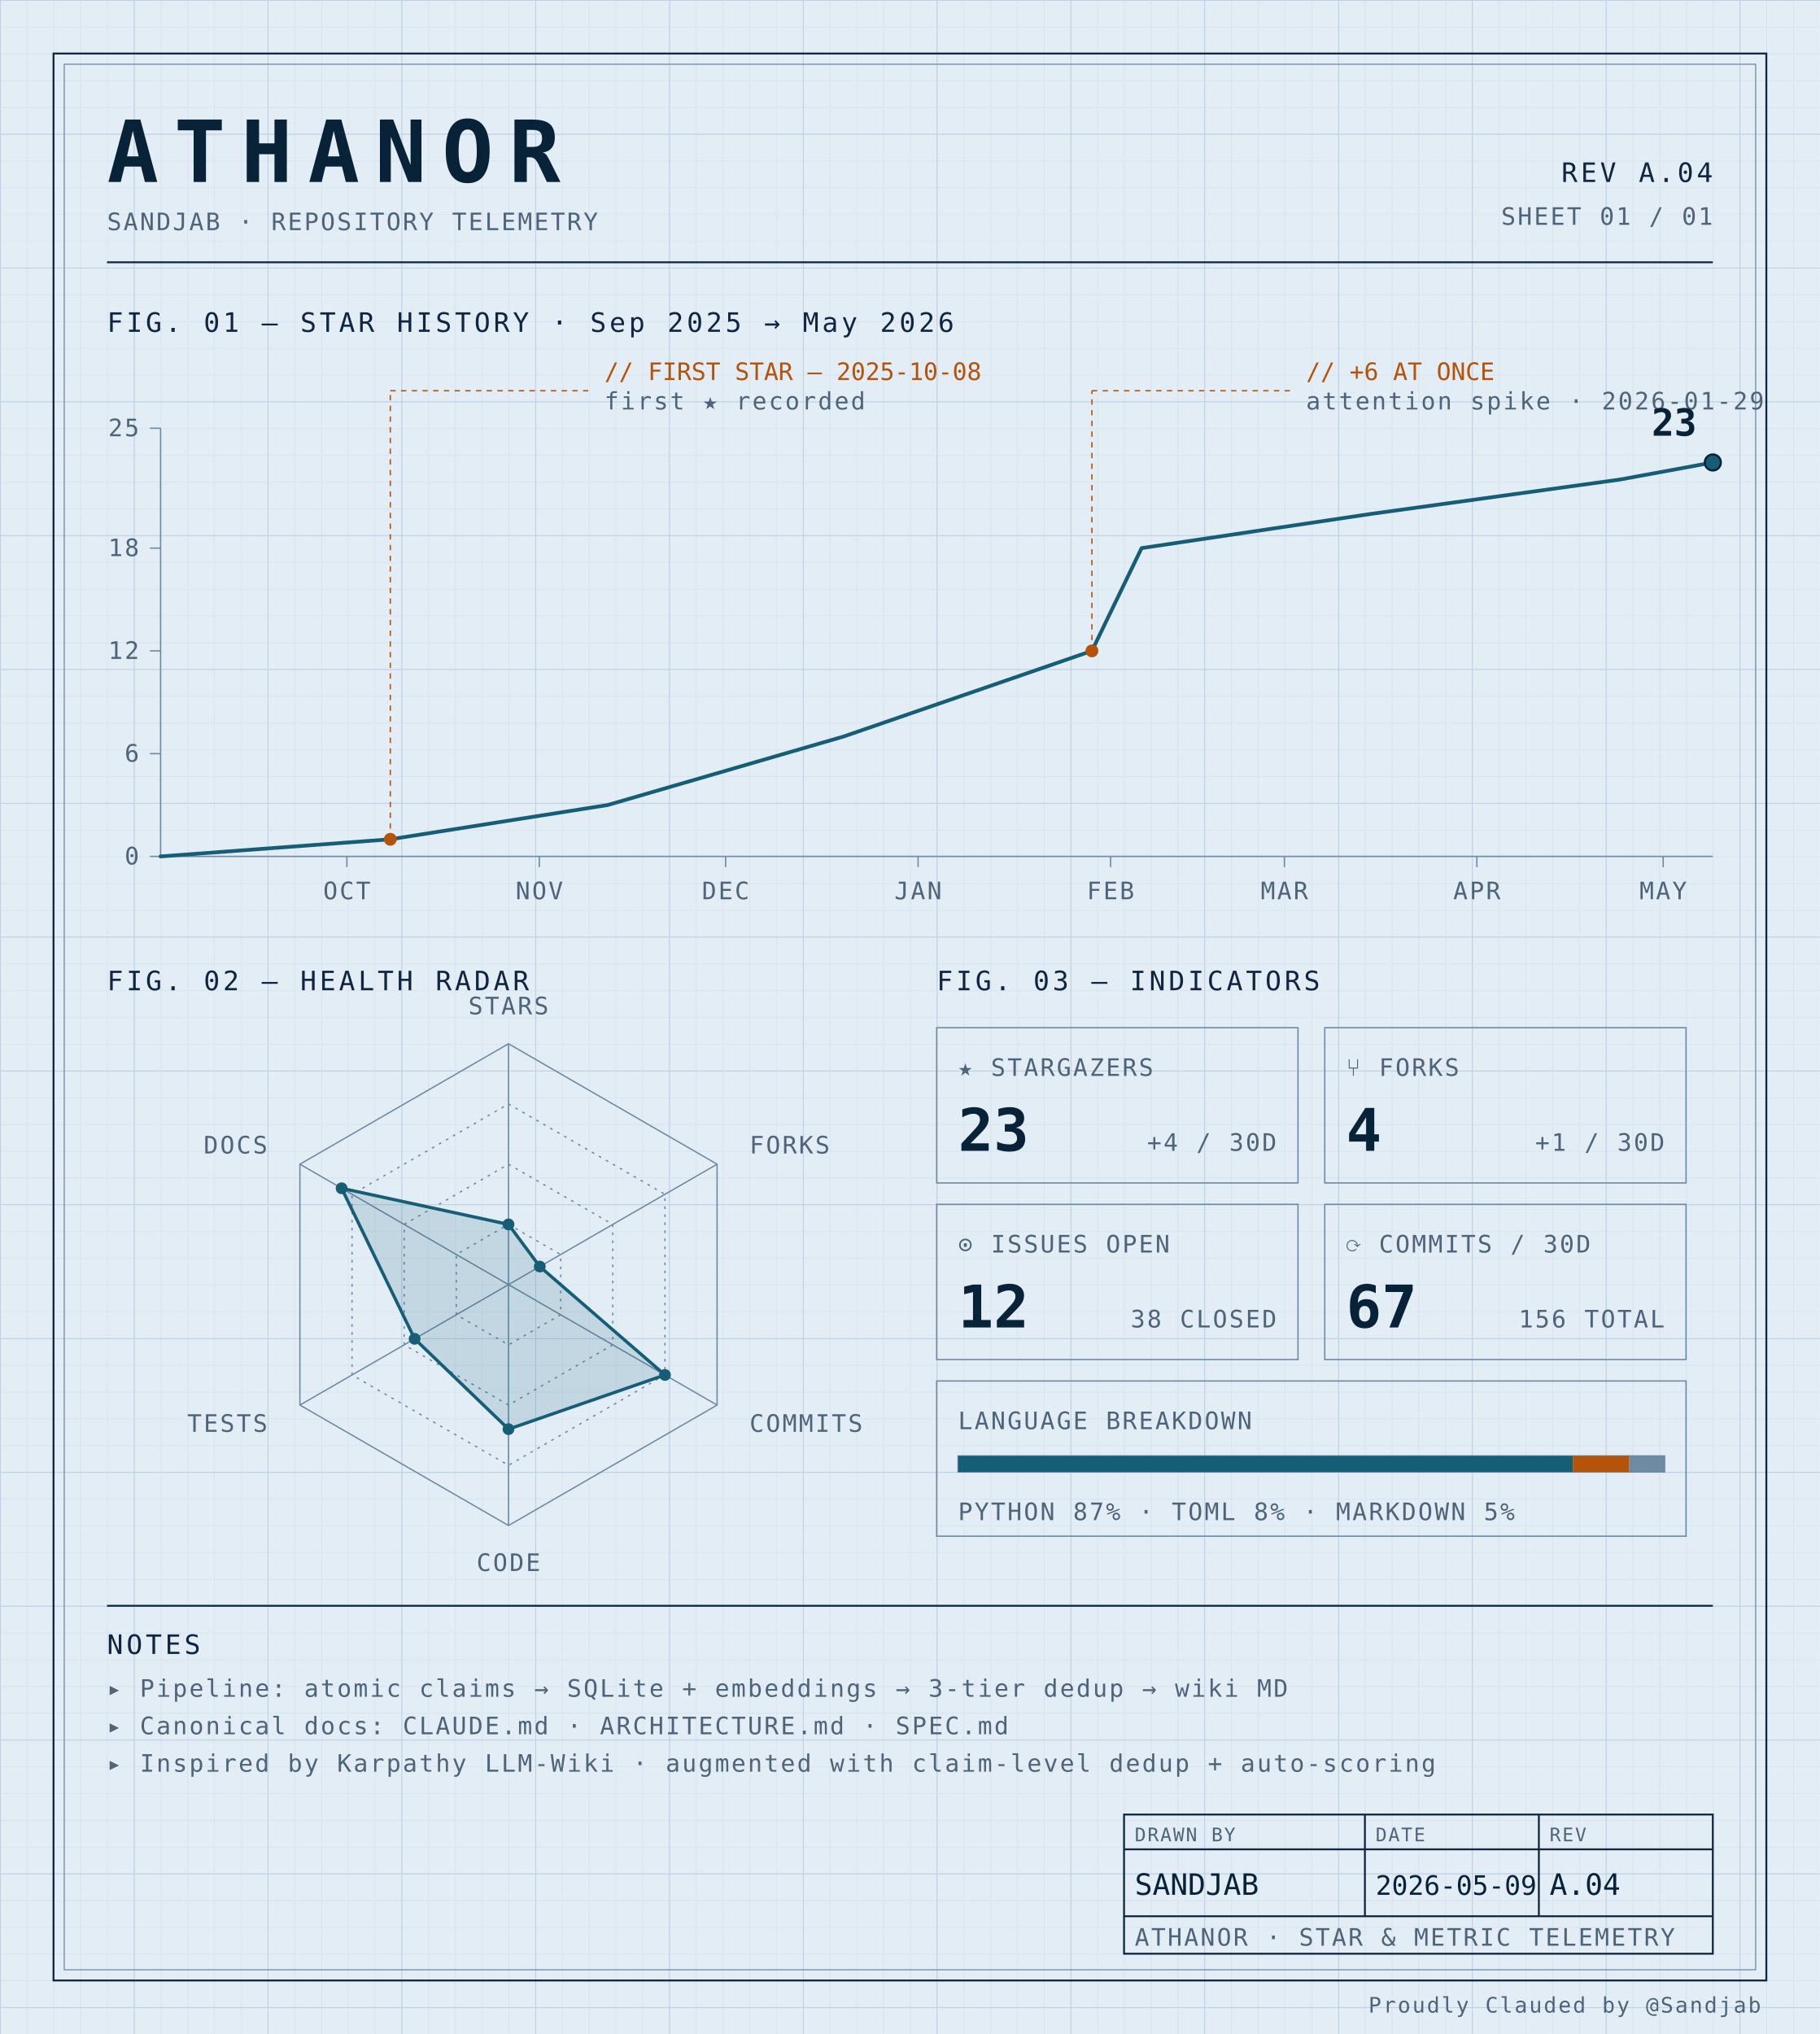
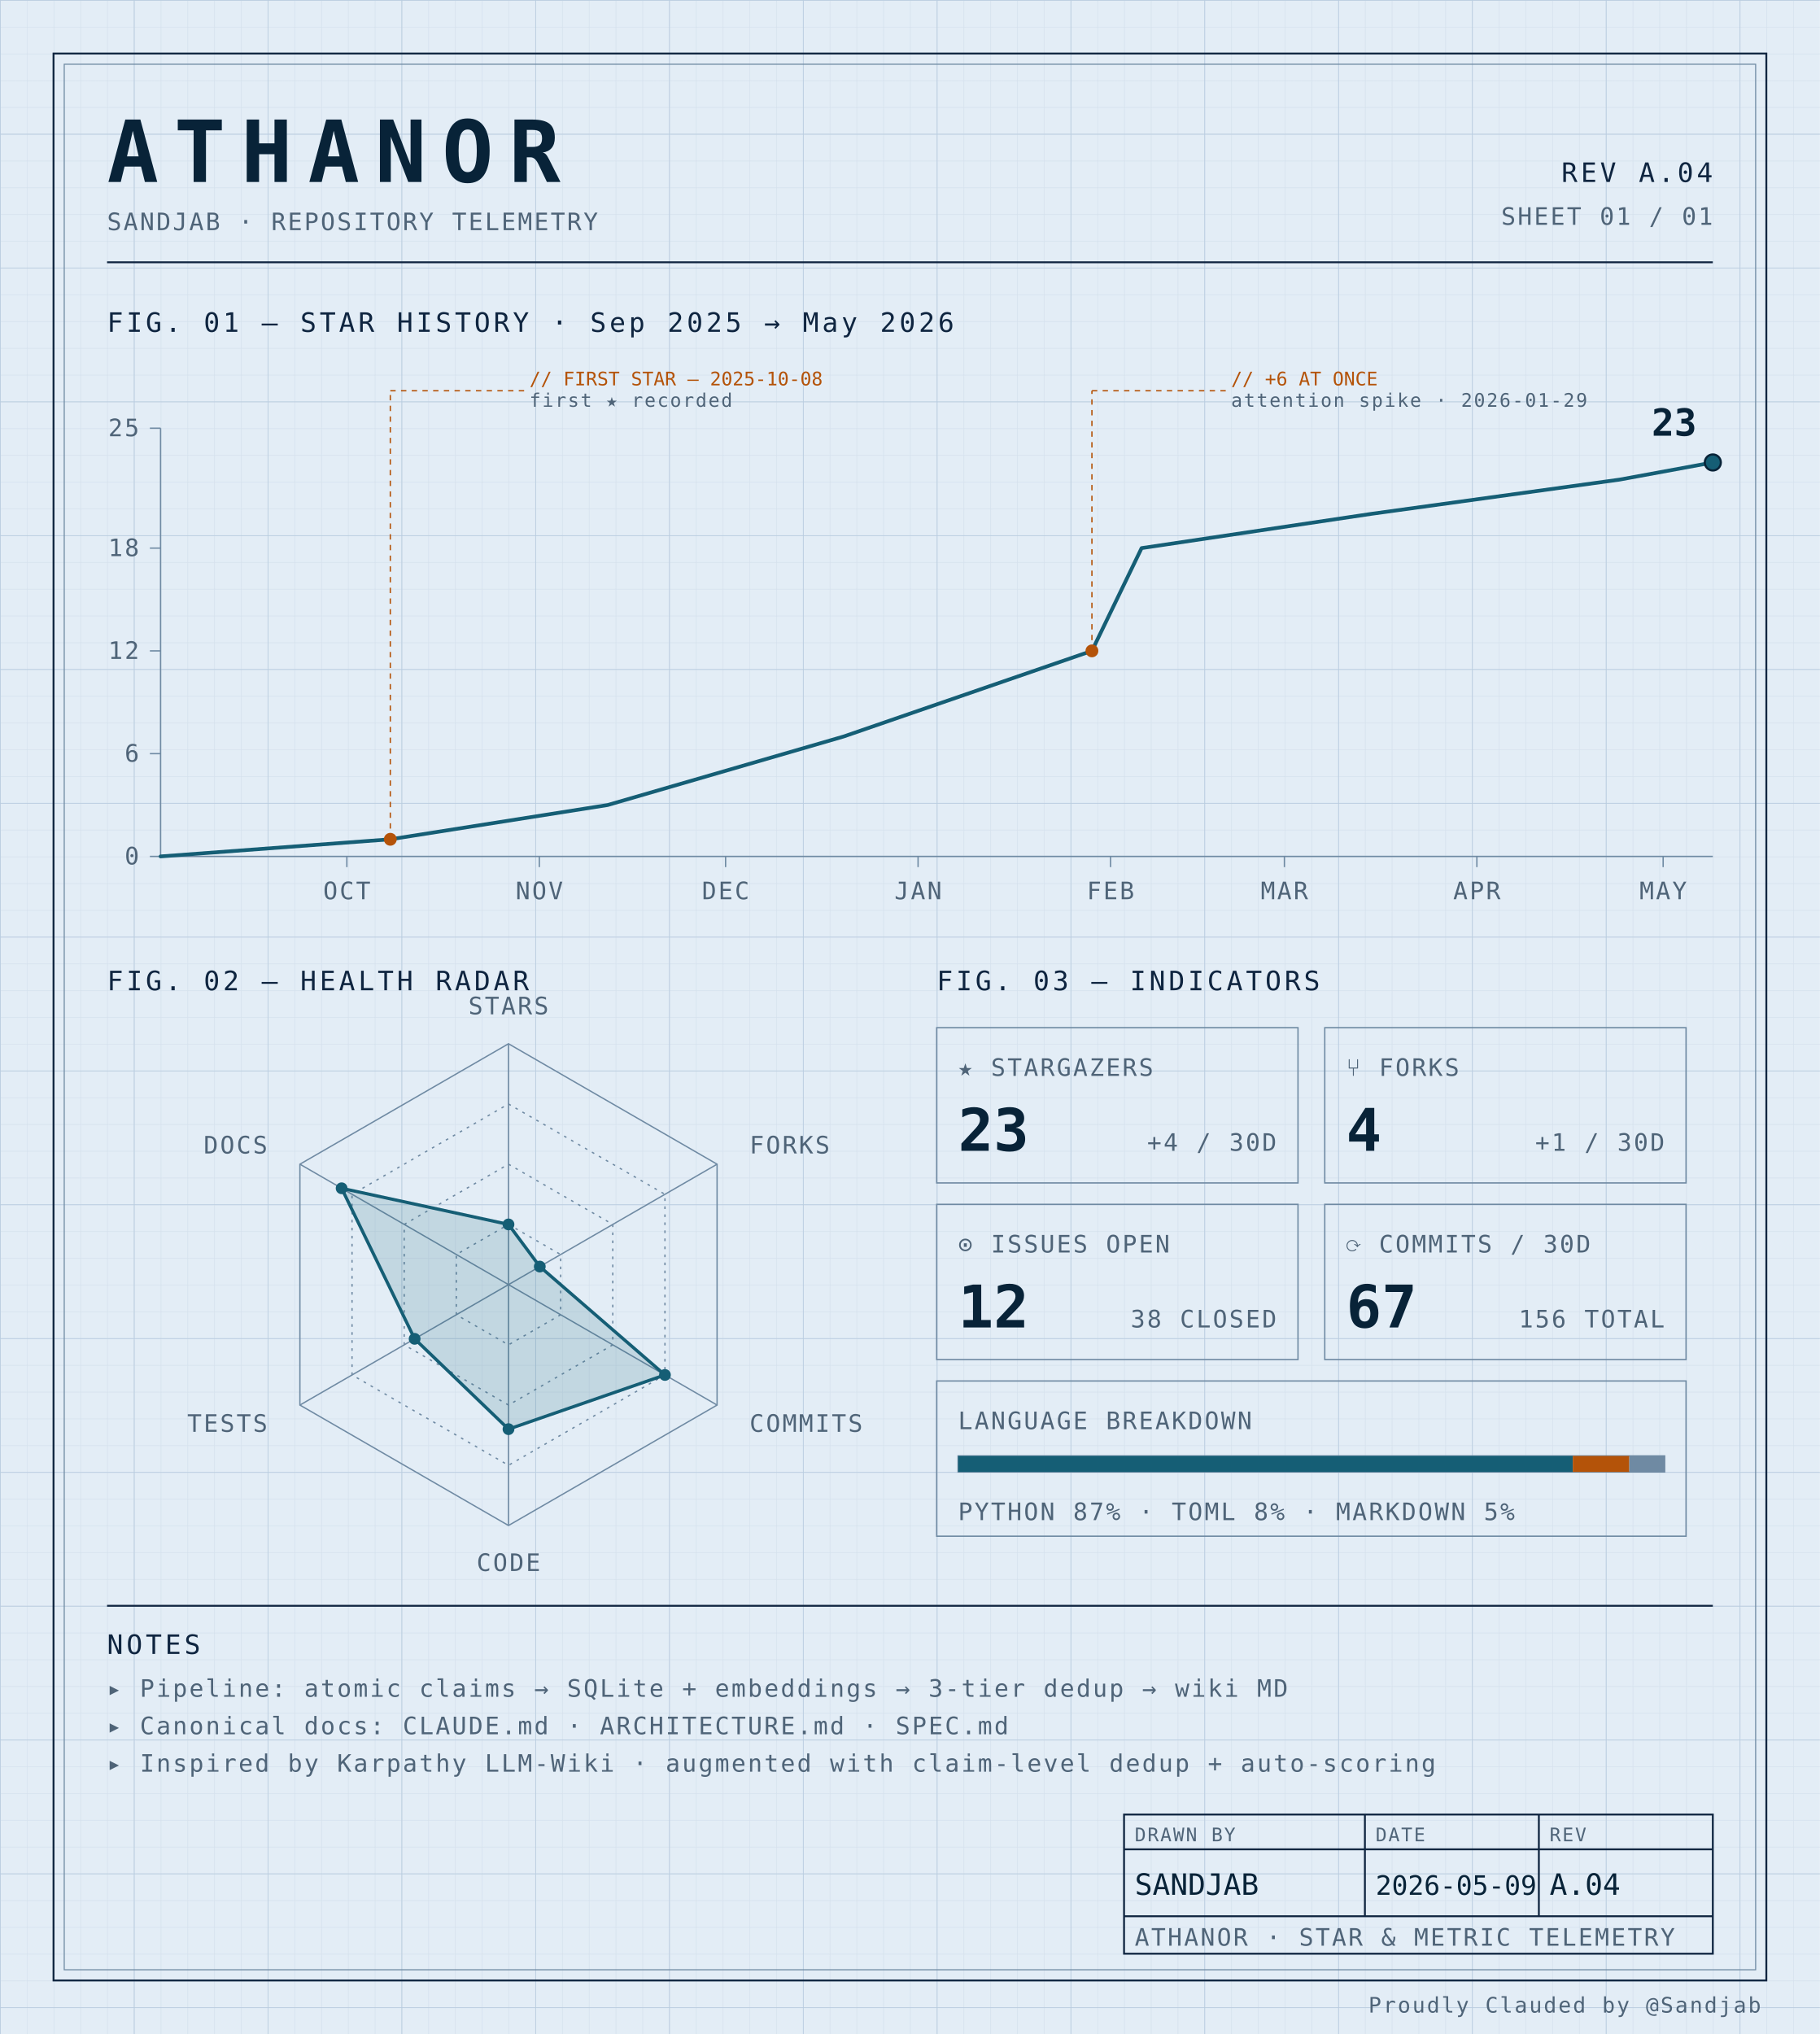
<svg xmlns="http://www.w3.org/2000/svg" width="100%" viewBox="0 0 680 760" role="img">
  <defs>
    <pattern id="grid-fine" width="10" height="10" patternUnits="userSpaceOnUse">
      <path d="M10 0H0V10" fill="none" stroke="#d4e0ec" stroke-width="0.4" />
    </pattern>
    <pattern id="grid-major" width="50" height="50" patternUnits="userSpaceOnUse">
      <path d="M50 0H0V50" fill="none" stroke="#b8cce0" stroke-width="0.5" />
    </pattern>
  </defs>
  <rect x="0" y="0" width="680" height="760" fill="#e3edf6" />
  <rect x="0" y="0" width="680" height="760" fill="url(#grid-fine)" />
  <rect x="0" y="0" width="680" height="760" fill="url(#grid-major)" />
  <rect x="20" y="20" width="640" height="720" fill="none" stroke="#0f2540" stroke-width="0.7" />
  <rect x="24" y="24" width="632" height="712" fill="none" stroke="#6f8aa3" stroke-width="0.4" />
  <text x="40" y="68" font-family="ui-monospace, 'SF Mono', 'JetBrains Mono', 'Cascadia Code', Consolas, monospace" font-size="32" font-weight="700" fill="#082338" text-anchor="start" letter-spacing="0.18em">ATHANOR</text>
  <text x="40" y="86" font-family="ui-monospace, 'SF Mono', 'JetBrains Mono', 'Cascadia Code', Consolas, monospace" font-size="9" font-weight="400" fill="#4f6478" text-anchor="start" letter-spacing="0.08em">SANDJAB · REPOSITORY TELEMETRY</text>
  <text x="640" y="68" font-family="ui-monospace, 'SF Mono', 'JetBrains Mono', 'Cascadia Code', Consolas, monospace" font-size="10" font-weight="400" fill="#0f2540" text-anchor="end" letter-spacing="0.12em">REV A.04</text>
  <text x="640" y="84" font-family="ui-monospace, 'SF Mono', 'JetBrains Mono', 'Cascadia Code', Consolas, monospace" font-size="9" font-weight="400" fill="#4f6478" text-anchor="end" letter-spacing="0.08em">SHEET 01 / 01</text>
  <line x1="40" y1="98" x2="640" y2="98" stroke="#0f2540" stroke-width="0.7" />
  <text x="40" y="124" font-family="ui-monospace, 'SF Mono', 'JetBrains Mono', 'Cascadia Code', Consolas, monospace" font-size="10" font-weight="400" fill="#0f2540" text-anchor="start" letter-spacing="0.12em">FIG. 01 — STAR HISTORY · Sep 2025 → May 2026</text>
  <line x1="60" y1="160" x2="60" y2="320" stroke="#6f8aa3" stroke-width="0.5" />
  <line x1="60" y1="320" x2="640" y2="320" stroke="#6f8aa3" stroke-width="0.5" />
  <line x1="56" y1="320.0" x2="60" y2="320.0" stroke="#6f8aa3" stroke-width="0.5" />
  <text x="52" y="323.0" font-family="ui-monospace, 'SF Mono', 'JetBrains Mono', 'Cascadia Code', Consolas, monospace" font-size="9" font-weight="400" fill="#4f6478" text-anchor="end" letter-spacing="0.08em">0</text>
  <line x1="56" y1="281.6" x2="60" y2="281.6" stroke="#6f8aa3" stroke-width="0.5" />
  <text x="52" y="284.6" font-family="ui-monospace, 'SF Mono', 'JetBrains Mono', 'Cascadia Code', Consolas, monospace" font-size="9" font-weight="400" fill="#4f6478" text-anchor="end" letter-spacing="0.08em">6</text>
  <line x1="56" y1="243.2" x2="60" y2="243.2" stroke="#6f8aa3" stroke-width="0.5" />
  <text x="52" y="246.2" font-family="ui-monospace, 'SF Mono', 'JetBrains Mono', 'Cascadia Code', Consolas, monospace" font-size="9" font-weight="400" fill="#4f6478" text-anchor="end" letter-spacing="0.08em">12</text>
  <line x1="56" y1="204.8" x2="60" y2="204.8" stroke="#6f8aa3" stroke-width="0.5" />
  <text x="52" y="207.8" font-family="ui-monospace, 'SF Mono', 'JetBrains Mono', 'Cascadia Code', Consolas, monospace" font-size="9" font-weight="400" fill="#4f6478" text-anchor="end" letter-spacing="0.08em">18</text>
  <line x1="56" y1="160.0" x2="60" y2="160.0" stroke="#6f8aa3" stroke-width="0.5" />
  <text x="52" y="163.0" font-family="ui-monospace, 'SF Mono', 'JetBrains Mono', 'Cascadia Code', Consolas, monospace" font-size="9" font-weight="400" fill="#4f6478" text-anchor="end" letter-spacing="0.08em">25</text>
  <line x1="129.6" y1="320" x2="129.6" y2="324" stroke="#6f8aa3" stroke-width="0.5" />
  <text x="129.6" y="336" font-family="ui-monospace, 'SF Mono', 'JetBrains Mono', 'Cascadia Code', Consolas, monospace" font-size="9" font-weight="400" fill="#4f6478" text-anchor="middle" letter-spacing="0.08em">OCT</text>
  <line x1="201.52" y1="320" x2="201.52" y2="324" stroke="#6f8aa3" stroke-width="0.5" />
  <text x="201.52" y="336" font-family="ui-monospace, 'SF Mono', 'JetBrains Mono', 'Cascadia Code', Consolas, monospace" font-size="9" font-weight="400" fill="#4f6478" text-anchor="middle" letter-spacing="0.08em">NOV</text>
  <line x1="271.12" y1="320" x2="271.12" y2="324" stroke="#6f8aa3" stroke-width="0.5" />
  <text x="271.12" y="336" font-family="ui-monospace, 'SF Mono', 'JetBrains Mono', 'Cascadia Code', Consolas, monospace" font-size="9" font-weight="400" fill="#4f6478" text-anchor="middle" letter-spacing="0.08em">DEC</text>
  <line x1="343.04" y1="320" x2="343.04" y2="324" stroke="#6f8aa3" stroke-width="0.5" />
  <text x="343.04" y="336" font-family="ui-monospace, 'SF Mono', 'JetBrains Mono', 'Cascadia Code', Consolas, monospace" font-size="9" font-weight="400" fill="#4f6478" text-anchor="middle" letter-spacing="0.08em">JAN</text>
  <line x1="414.96" y1="320" x2="414.96" y2="324" stroke="#6f8aa3" stroke-width="0.5" />
  <text x="414.96" y="336" font-family="ui-monospace, 'SF Mono', 'JetBrains Mono', 'Cascadia Code', Consolas, monospace" font-size="9" font-weight="400" fill="#4f6478" text-anchor="middle" letter-spacing="0.08em">FEB</text>
  <line x1="479.92" y1="320" x2="479.92" y2="324" stroke="#6f8aa3" stroke-width="0.5" />
  <text x="479.92" y="336" font-family="ui-monospace, 'SF Mono', 'JetBrains Mono', 'Cascadia Code', Consolas, monospace" font-size="9" font-weight="400" fill="#4f6478" text-anchor="middle" letter-spacing="0.08em">MAR</text>
  <line x1="551.84" y1="320" x2="551.84" y2="324" stroke="#6f8aa3" stroke-width="0.5" />
  <text x="551.84" y="336" font-family="ui-monospace, 'SF Mono', 'JetBrains Mono', 'Cascadia Code', Consolas, monospace" font-size="9" font-weight="400" fill="#4f6478" text-anchor="middle" letter-spacing="0.08em">APR</text>
  <line x1="621.44" y1="320" x2="621.44" y2="324" stroke="#6f8aa3" stroke-width="0.5" />
  <text x="621.44" y="336" font-family="ui-monospace, 'SF Mono', 'JetBrains Mono', 'Cascadia Code', Consolas, monospace" font-size="9" font-weight="400" fill="#4f6478" text-anchor="middle" letter-spacing="0.08em">MAY</text>
  <path d="M 60.00,320.00 L 145.84,313.60 227.04,300.80 315.20,275.20 408.00,243.20 426.56,204.80 512.40,192.00 605.20,179.20 640.00,172.80" fill="none" stroke="#155e75" stroke-width="1.4" stroke-linejoin="round" stroke-linecap="round" />
  <circle cx="145.84" cy="313.6" r="2.4" fill="#b45309" />
  <line x1="145.84" y1="313.6" x2="145.84" y2="146" stroke="#b45309" stroke-width="0.5" stroke-dasharray="2,2" fill="none" />
-   <line x1="145.84" y1="146" x2="221.84" y2="146" stroke="#b45309" stroke-width="0.5" stroke-dasharray="2,2" fill="none" />
-   <text x="225.84" y="142" font-family="ui-monospace, 'SF Mono', 'JetBrains Mono', 'Cascadia Code', Consolas, monospace" font-size="9" font-weight="400" fill="#b45309" text-anchor="start" letter-spacing="normal">// FIRST STAR — 2025-10-08</text>
-   <text x="225.84" y="153" font-family="ui-monospace, 'SF Mono', 'JetBrains Mono', 'Cascadia Code', Consolas, monospace" font-size="9" font-weight="400" fill="#4f6478" text-anchor="start" letter-spacing="0.08em">first ★ recorded</text>
+   <line x1="145.84" y1="146" x2="195.84" y2="146" stroke="#b45309" stroke-width="0.5" stroke-dasharray="2,2" fill="none" />
+   <text x="197.84" y="144" font-family="ui-monospace, 'SF Mono', 'JetBrains Mono', 'Cascadia Code', Consolas, monospace" font-size="7" font-weight="400" fill="#b45309" text-anchor="start" letter-spacing="normal">// FIRST STAR — 2025-10-08</text>
+   <text x="197.84" y="152" font-family="ui-monospace, 'SF Mono', 'JetBrains Mono', 'Cascadia Code', Consolas, monospace" font-size="7" font-weight="400" fill="#4f6478" text-anchor="start" letter-spacing="0.08em">first ★ recorded</text>
  <circle cx="408.0" cy="243.2" r="2.4" fill="#b45309" />
  <line x1="408.0" y1="243.2" x2="408.0" y2="146" stroke="#b45309" stroke-width="0.5" stroke-dasharray="2,2" fill="none" />
-   <line x1="408.0" y1="146" x2="484.0" y2="146" stroke="#b45309" stroke-width="0.5" stroke-dasharray="2,2" fill="none" />
-   <text x="488.0" y="142" font-family="ui-monospace, 'SF Mono', 'JetBrains Mono', 'Cascadia Code', Consolas, monospace" font-size="9" font-weight="400" fill="#b45309" text-anchor="start" letter-spacing="normal">// +6 AT ONCE</text>
-   <text x="488.0" y="153" font-family="ui-monospace, 'SF Mono', 'JetBrains Mono', 'Cascadia Code', Consolas, monospace" font-size="9" font-weight="400" fill="#4f6478" text-anchor="start" letter-spacing="0.08em">attention spike · 2026-01-29</text>
+   <line x1="408.0" y1="146" x2="458.0" y2="146" stroke="#b45309" stroke-width="0.5" stroke-dasharray="2,2" fill="none" />
+   <text x="460.0" y="144" font-family="ui-monospace, 'SF Mono', 'JetBrains Mono', 'Cascadia Code', Consolas, monospace" font-size="7" font-weight="400" fill="#b45309" text-anchor="start" letter-spacing="normal">// +6 AT ONCE</text>
+   <text x="460.0" y="152" font-family="ui-monospace, 'SF Mono', 'JetBrains Mono', 'Cascadia Code', Consolas, monospace" font-size="7" font-weight="400" fill="#4f6478" text-anchor="start" letter-spacing="0.08em">attention spike · 2026-01-29</text>
  <circle cx="640.0" cy="172.8" r="3" fill="#155e75" stroke="#082338" stroke-width="0.8" />
  <text x="634.0" y="162.8" font-family="ui-monospace, 'SF Mono', 'JetBrains Mono', 'Cascadia Code', Consolas, monospace" font-size="14" font-weight="700" fill="#082338" text-anchor="end" letter-spacing="normal">23</text>
  <text x="40" y="370" font-family="ui-monospace, 'SF Mono', 'JetBrains Mono', 'Cascadia Code', Consolas, monospace" font-size="10" font-weight="400" fill="#0f2540" text-anchor="start" letter-spacing="0.12em">FIG. 02 — HEALTH RADAR</text>
  <g transform="translate(190 480)">
    <polygon points="0.00,-90.00 77.94,-45.00 77.94,45.00 0.00,90.00 -77.94,45.00 -77.94,-45.00" fill="none" stroke="#6f8aa3" stroke-width="0.5" />
    <polygon points="0.00,-67.50 58.46,-33.75 58.46,33.75 0.00,67.50 -58.46,33.75 -58.46,-33.75" fill="none" stroke="#6f8aa3" stroke-width="0.5" stroke-dasharray="1,2" />
    <polygon points="0.00,-45.00 38.97,-22.50 38.97,22.50 0.00,45.00 -38.97,22.50 -38.97,-22.50" fill="none" stroke="#6f8aa3" stroke-width="0.5" stroke-dasharray="1,2" />
    <polygon points="0.00,-22.50 19.49,-11.25 19.49,11.25 0.00,22.50 -19.49,11.25 -19.49,-11.25" fill="none" stroke="#6f8aa3" stroke-width="0.5" stroke-dasharray="1,2" />
    <line x1="0" y1="0" x2="0.00" y2="-90.00" stroke="#6f8aa3" stroke-width="0.5" />
    <line x1="0" y1="0" x2="77.94" y2="-45.00" stroke="#6f8aa3" stroke-width="0.5" />
    <line x1="0" y1="0" x2="77.94" y2="45.00" stroke="#6f8aa3" stroke-width="0.5" />
    <line x1="0" y1="0" x2="0.00" y2="90.00" stroke="#6f8aa3" stroke-width="0.5" />
    <line x1="0" y1="0" x2="-77.94" y2="45.00" stroke="#6f8aa3" stroke-width="0.5" />
    <line x1="0" y1="0" x2="-77.94" y2="-45.00" stroke="#6f8aa3" stroke-width="0.5" />
    <polygon points="0.00,-22.50 11.69,-6.75 58.46,33.75 0.00,54.00 -35.07,20.25 -62.35,-36.00" fill="#155e75" fill-opacity="0.16" stroke="#155e75" stroke-width="1.2" />
    <circle cx="0.00" cy="-22.50" r="2.2" fill="#155e75" />
    <circle cx="11.69" cy="-6.75" r="2.2" fill="#155e75" />
    <circle cx="58.46" cy="33.75" r="2.2" fill="#155e75" />
    <circle cx="0.00" cy="54.00" r="2.2" fill="#155e75" />
    <circle cx="-35.07" cy="20.25" r="2.2" fill="#155e75" />
    <circle cx="-62.35" cy="-36.00" r="2.2" fill="#155e75" />
    <text x="6.3681633555662356e-15" y="-101" font-family="ui-monospace, 'SF Mono', 'JetBrains Mono', 'Cascadia Code', Consolas, monospace" font-size="9" font-weight="400" fill="#4f6478" text-anchor="middle" letter-spacing="0.08em">STARS</text>
    <text x="90.067" y="-49" font-family="ui-monospace, 'SF Mono', 'JetBrains Mono', 'Cascadia Code', Consolas, monospace" font-size="9" font-weight="400" fill="#4f6478" text-anchor="start" letter-spacing="0.08em">FORKS</text>
    <text x="90.067" y="55" font-family="ui-monospace, 'SF Mono', 'JetBrains Mono', 'Cascadia Code', Consolas, monospace" font-size="9" font-weight="400" fill="#4f6478" text-anchor="start" letter-spacing="0.08em">COMMITS</text>
    <text x="6.3681633555662356e-15" y="107" font-family="ui-monospace, 'SF Mono', 'JetBrains Mono', 'Cascadia Code', Consolas, monospace" font-size="9" font-weight="400" fill="#4f6478" text-anchor="middle" letter-spacing="0.08em">CODE</text>
    <text x="-90.067" y="55" font-family="ui-monospace, 'SF Mono', 'JetBrains Mono', 'Cascadia Code', Consolas, monospace" font-size="9" font-weight="400" fill="#4f6478" text-anchor="end" letter-spacing="0.08em">TESTS</text>
    <text x="-90.067" y="-49" font-family="ui-monospace, 'SF Mono', 'JetBrains Mono', 'Cascadia Code', Consolas, monospace" font-size="9" font-weight="400" fill="#4f6478" text-anchor="end" letter-spacing="0.08em">DOCS</text>
  </g>
  <text x="350" y="370" font-family="ui-monospace, 'SF Mono', 'JetBrains Mono', 'Cascadia Code', Consolas, monospace" font-size="10" font-weight="400" fill="#0f2540" text-anchor="start" letter-spacing="0.12em">FIG. 03 — INDICATORS</text>
  <rect x="350" y="384" width="135" height="58" fill="none" stroke="#6f8aa3" stroke-width="0.5" />
  <text x="358" y="402" font-family="ui-monospace, 'SF Mono', 'JetBrains Mono', 'Cascadia Code', Consolas, monospace" font-size="9" font-weight="400" fill="#4f6478" text-anchor="start" letter-spacing="0.08em">★ STARGAZERS</text>
  <text x="358" y="430" font-family="ui-monospace, 'SF Mono', 'JetBrains Mono', 'Cascadia Code', Consolas, monospace" font-size="22" font-weight="700" fill="#082338" text-anchor="start" letter-spacing="normal">23</text>
  <text x="477" y="430" font-family="ui-monospace, 'SF Mono', 'JetBrains Mono', 'Cascadia Code', Consolas, monospace" font-size="9" font-weight="400" fill="#4f6478" text-anchor="end" letter-spacing="0.08em">+4 / 30D</text>
  <rect x="495" y="384" width="135" height="58" fill="none" stroke="#6f8aa3" stroke-width="0.5" />
  <text x="503" y="402" font-family="ui-monospace, 'SF Mono', 'JetBrains Mono', 'Cascadia Code', Consolas, monospace" font-size="9" font-weight="400" fill="#4f6478" text-anchor="start" letter-spacing="0.08em">⑂ FORKS</text>
  <text x="503" y="430" font-family="ui-monospace, 'SF Mono', 'JetBrains Mono', 'Cascadia Code', Consolas, monospace" font-size="22" font-weight="700" fill="#082338" text-anchor="start" letter-spacing="normal">4</text>
  <text x="622" y="430" font-family="ui-monospace, 'SF Mono', 'JetBrains Mono', 'Cascadia Code', Consolas, monospace" font-size="9" font-weight="400" fill="#4f6478" text-anchor="end" letter-spacing="0.08em">+1 / 30D</text>
  <rect x="350" y="450" width="135" height="58" fill="none" stroke="#6f8aa3" stroke-width="0.5" />
  <text x="358" y="468" font-family="ui-monospace, 'SF Mono', 'JetBrains Mono', 'Cascadia Code', Consolas, monospace" font-size="9" font-weight="400" fill="#4f6478" text-anchor="start" letter-spacing="0.08em">⊙ ISSUES OPEN</text>
  <text x="358" y="496" font-family="ui-monospace, 'SF Mono', 'JetBrains Mono', 'Cascadia Code', Consolas, monospace" font-size="22" font-weight="700" fill="#082338" text-anchor="start" letter-spacing="normal">12</text>
  <text x="477" y="496" font-family="ui-monospace, 'SF Mono', 'JetBrains Mono', 'Cascadia Code', Consolas, monospace" font-size="9" font-weight="400" fill="#4f6478" text-anchor="end" letter-spacing="0.08em">38 CLOSED</text>
  <rect x="495" y="450" width="135" height="58" fill="none" stroke="#6f8aa3" stroke-width="0.5" />
  <text x="503" y="468" font-family="ui-monospace, 'SF Mono', 'JetBrains Mono', 'Cascadia Code', Consolas, monospace" font-size="9" font-weight="400" fill="#4f6478" text-anchor="start" letter-spacing="0.08em">⟳ COMMITS / 30D</text>
  <text x="503" y="496" font-family="ui-monospace, 'SF Mono', 'JetBrains Mono', 'Cascadia Code', Consolas, monospace" font-size="22" font-weight="700" fill="#082338" text-anchor="start" letter-spacing="normal">67</text>
  <text x="622" y="496" font-family="ui-monospace, 'SF Mono', 'JetBrains Mono', 'Cascadia Code', Consolas, monospace" font-size="9" font-weight="400" fill="#4f6478" text-anchor="end" letter-spacing="0.08em">156 TOTAL</text>
  <rect x="350" y="516" width="280" height="58" fill="none" stroke="#6f8aa3" stroke-width="0.5" />
  <text x="358" y="534" font-family="ui-monospace, 'SF Mono', 'JetBrains Mono', 'Cascadia Code', Consolas, monospace" font-size="9" font-weight="400" fill="#4f6478" text-anchor="start" letter-spacing="0.08em">LANGUAGE BREAKDOWN</text>
  <rect x="358" y="544" width="264" height="6" fill="none" stroke="#6f8aa3" stroke-width="0.5" />
  <rect x="358" y="544" width="229.68" height="6" fill="#155e75" />
  <rect x="587.68" y="544" width="21.12" height="6" fill="#b45309" />
  <rect x="608.8" y="544" width="13.20" height="6" fill="#6f8aa3" />
  <text x="358" y="568" font-family="ui-monospace, 'SF Mono', 'JetBrains Mono', 'Cascadia Code', Consolas, monospace" font-size="9" font-weight="400" fill="#4f6478" text-anchor="start" letter-spacing="0.08em">PYTHON 87% · TOML 8% · MARKDOWN 5%</text>
  <line x1="40" y1="600" x2="640" y2="600" stroke="#0f2540" stroke-width="0.7" />
  <text x="40" y="618" font-family="ui-monospace, 'SF Mono', 'JetBrains Mono', 'Cascadia Code', Consolas, monospace" font-size="10" font-weight="400" fill="#0f2540" text-anchor="start" letter-spacing="0.12em">NOTES</text>
  <text x="40" y="634" font-family="ui-monospace, 'SF Mono', 'JetBrains Mono', 'Cascadia Code', Consolas, monospace" font-size="9" font-weight="400" fill="#4f6478" text-anchor="start" letter-spacing="0.08em">▸ Pipeline: atomic claims → SQLite + embeddings → 3-tier dedup → wiki MD</text>
  <text x="40" y="648" font-family="ui-monospace, 'SF Mono', 'JetBrains Mono', 'Cascadia Code', Consolas, monospace" font-size="9" font-weight="400" fill="#4f6478" text-anchor="start" letter-spacing="0.08em">▸ Canonical docs: CLAUDE.md · ARCHITECTURE.md · SPEC.md</text>
  <text x="40" y="662" font-family="ui-monospace, 'SF Mono', 'JetBrains Mono', 'Cascadia Code', Consolas, monospace" font-size="9" font-weight="400" fill="#4f6478" text-anchor="start" letter-spacing="0.08em">▸ Inspired by Karpathy LLM-Wiki · augmented with claim-level dedup + auto-scoring</text>
  <rect x="420" y="678" width="220" height="52" fill="none" stroke="#0f2540" stroke-width="0.7" />
  <line x1="420" y1="691" x2="640" y2="691" stroke="#0f2540" stroke-width="0.7" />
  <line x1="420" y1="716" x2="640" y2="716" stroke="#0f2540" stroke-width="0.7" />
  <line x1="510" y1="678" x2="510" y2="716" stroke="#0f2540" stroke-width="0.7" />
  <line x1="575" y1="678" x2="575" y2="716" stroke="#0f2540" stroke-width="0.7" />
  <text x="424" y="688" font-family="ui-monospace, 'SF Mono', 'JetBrains Mono', 'Cascadia Code', Consolas, monospace" font-size="7" font-weight="400" fill="#4f6478" text-anchor="start" letter-spacing="0.08em">DRAWN BY</text>
  <text x="514" y="688" font-family="ui-monospace, 'SF Mono', 'JetBrains Mono', 'Cascadia Code', Consolas, monospace" font-size="7" font-weight="400" fill="#4f6478" text-anchor="start" letter-spacing="0.08em">DATE</text>
  <text x="579" y="688" font-family="ui-monospace, 'SF Mono', 'JetBrains Mono', 'Cascadia Code', Consolas, monospace" font-size="7" font-weight="400" fill="#4f6478" text-anchor="start" letter-spacing="0.08em">REV</text>
  <text x="424" y="708" font-family="ui-monospace, 'SF Mono', 'JetBrains Mono', 'Cascadia Code', Consolas, monospace" font-size="11" font-weight="400" fill="#082338" text-anchor="start" letter-spacing="normal">SANDJAB</text>
  <text x="514" y="708" font-family="ui-monospace, 'SF Mono', 'JetBrains Mono', 'Cascadia Code', Consolas, monospace" font-size="10" font-weight="400" fill="#082338" text-anchor="start" letter-spacing="normal">2026-05-09</text>
  <text x="579" y="708" font-family="ui-monospace, 'SF Mono', 'JetBrains Mono', 'Cascadia Code', Consolas, monospace" font-size="11" font-weight="400" fill="#082338" text-anchor="start" letter-spacing="normal">A.04</text>
  <text x="424" y="727" font-family="ui-monospace, 'SF Mono', 'JetBrains Mono', 'Cascadia Code', Consolas, monospace" font-size="9" font-weight="400" fill="#4f6478" text-anchor="start" letter-spacing="0.08em">ATHANOR · STAR &amp; METRIC TELEMETRY</text>
  <text x="658" y="752" font-family="ui-monospace, 'SF Mono', 'JetBrains Mono', 'Cascadia Code', Consolas, monospace" font-size="8" font-weight="400" fill="#4f6478" text-anchor="end" letter-spacing="0.08em">Proudly Clauded by @Sandjab</text>
</svg>
